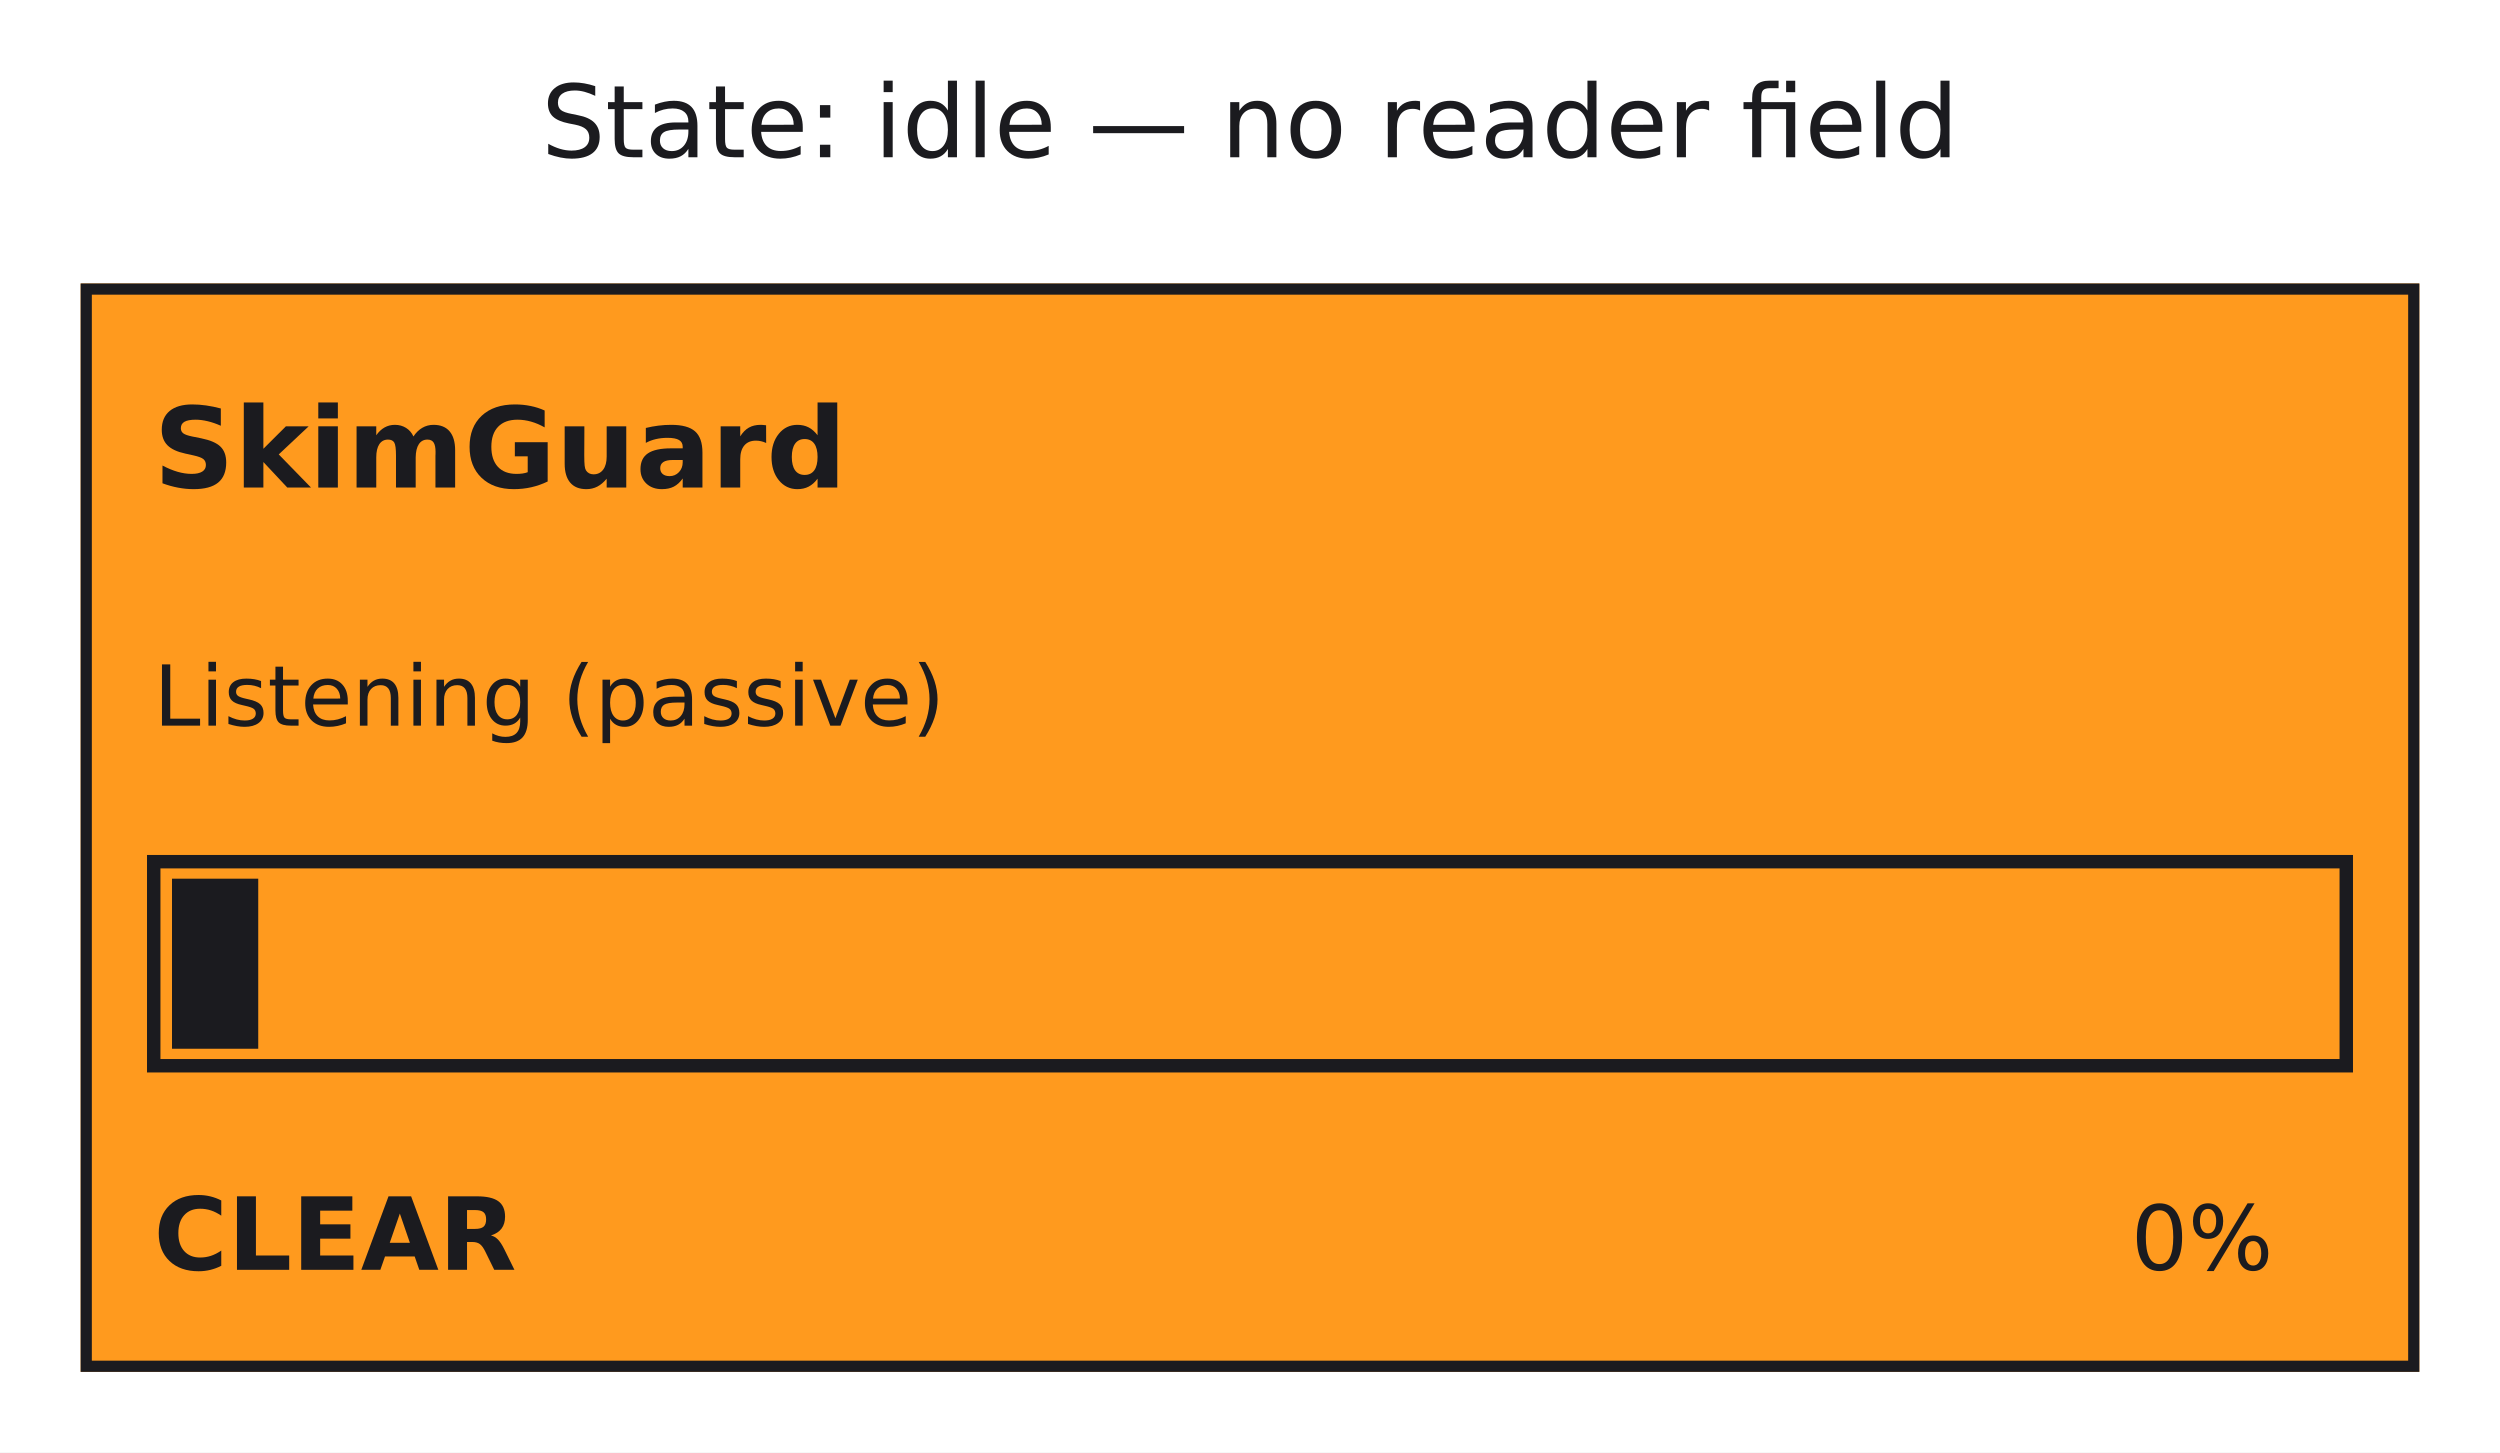
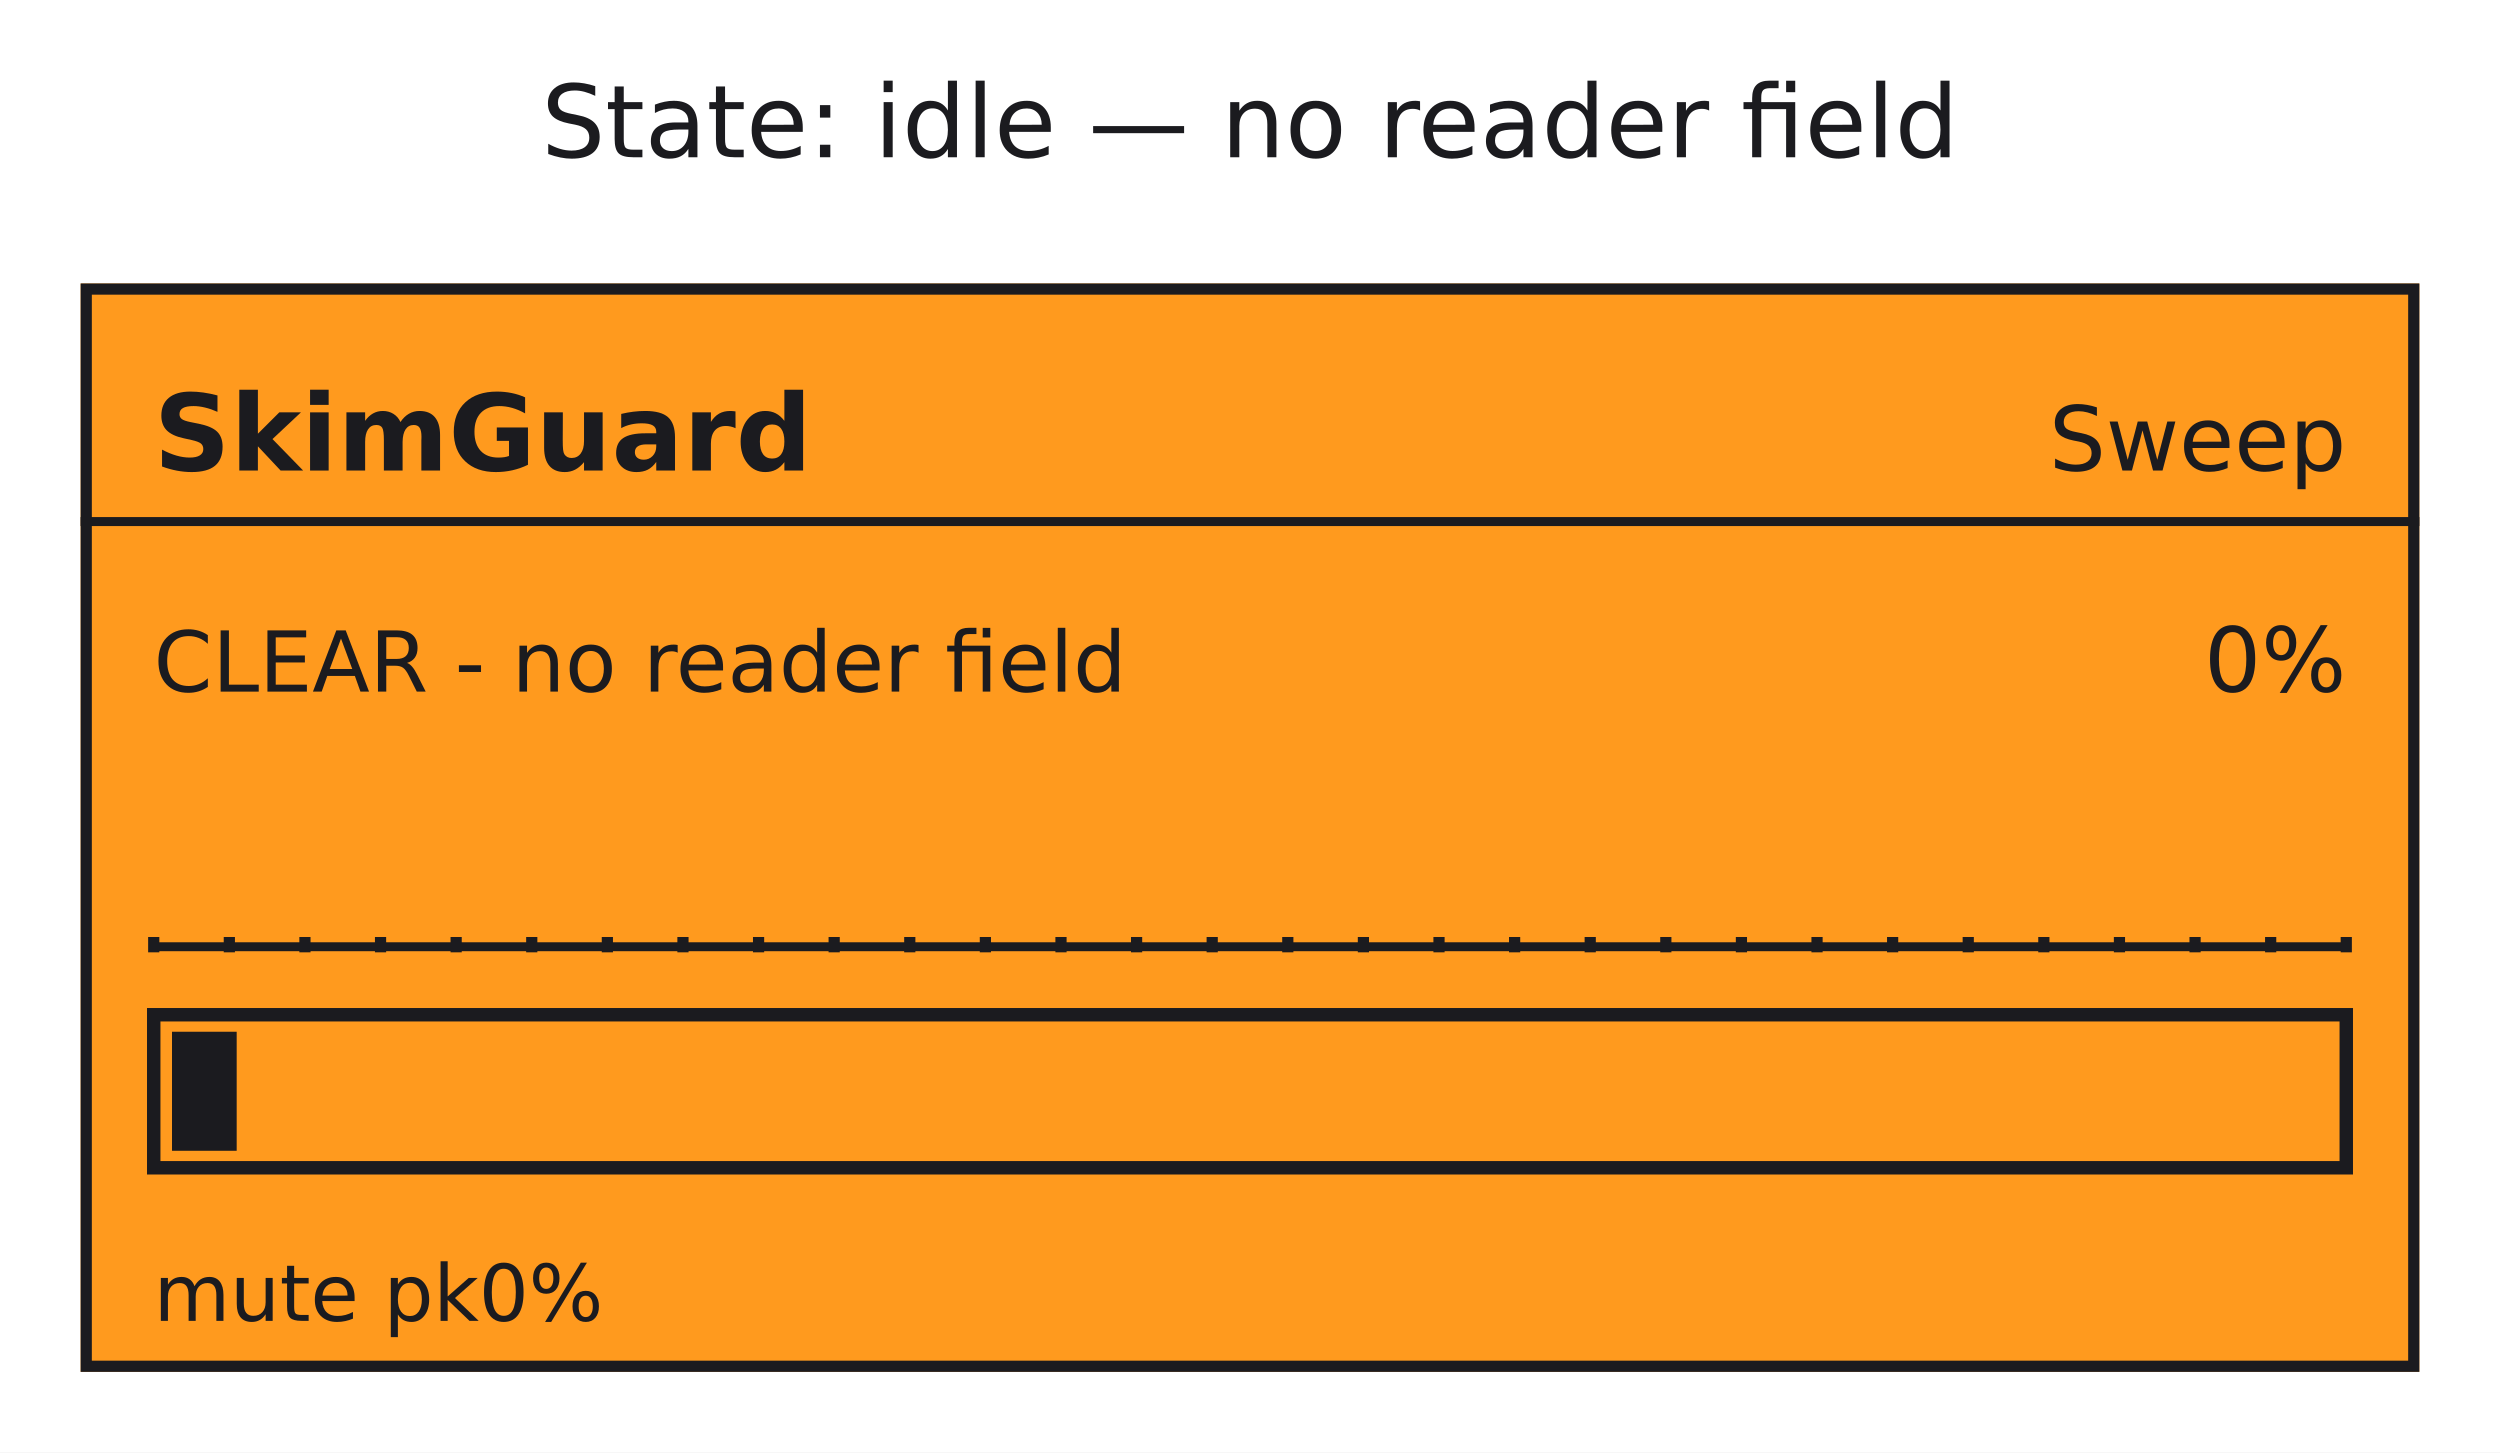
<svg xmlns="http://www.w3.org/2000/svg" xmlns:xlink="http://www.w3.org/1999/xlink" width="223.2pt" height="129.679pt" viewBox="0 0 223.2 129.679" version="1.1">
  <defs>
    <style type="text/css">*{stroke-linejoin: round; stroke-linecap: butt}</style>
  </defs>
  <g id="figure_1">
    <g id="patch_1">
      <path d="M 0 129.679  L 223.2 129.679  L 223.2 0  L 0 0  z " style="fill: #ffffff" />
    </g>
    <g id="axes_1">
      <g id="patch_2">
-         <path d="M 7.2 25.31  L 216 25.31  L 216 122.479  L 7.2 122.479  z " clip-path="url(#pcd842c5cf5)" style="fill: #ff9a1e; stroke: #1b1b1f; stroke-width: 2; stroke-linejoin: miter" />
+         <path d="M 7.2 25.31  L 216 25.31  L 216 122.479  L 7.2 122.479  z " clip-path="url(#p4e2ae92b55)" style="fill: #ff9a1e; stroke: #1b1b1f; stroke-width: 2; stroke-linejoin: miter" />
      </g>
      <g id="patch_3">
-         <path d="M 13.725 76.931  L 209.475 76.931  L 209.475 95.15  L 13.725 95.15  L 13.725 76.931  z " clip-path="url(#pcd842c5cf5)" style="fill: none; stroke: #1b1b1f; stroke-width: 1.2; stroke-linejoin: miter" />
+         <path d="M 13.725 90.596  L 209.475 90.596  L 209.475 104.26  L 13.725 104.26  L 13.725 90.596  z " clip-path="url(#p4e2ae92b55)" style="fill: none; stroke: #1b1b1f; stroke-width: 1.2; stroke-linejoin: miter" />
      </g>
      <g id="patch_4">
-         <path d="M 15.356 78.449  L 23.056 78.449  L 23.056 93.632  L 15.356 93.632  z " clip-path="url(#pcd842c5cf5)" style="fill: #1b1b1f" />
+         <path d="M 15.356 92.114  L 21.131 92.114  L 21.131 102.742  L 15.356 102.742  z " clip-path="url(#p4e2ae92b55)" style="fill: #1b1b1f" />
+       </g>
+       <g id="line2d_1">
+         <path d="M 7.2 46.566  L 216 46.566  " clip-path="url(#p4e2ae92b55)" style="fill: none; stroke: #1b1b1f; stroke-width: 0.8; stroke-linecap: square" />
+       </g>
+       <g id="line2d_2">
+         <path d="M 13.725 84.523  L 209.475 84.523  " clip-path="url(#p4e2ae92b55)" style="fill: none; stroke: #1b1b1f; stroke-width: 0.8; stroke-linecap: square" />
+       </g>
+       <g id="line2d_3">
+         <path d="M 13.725 84.523  L 13.725 84.158  " clip-path="url(#p4e2ae92b55)" style="fill: none; stroke: #1b1b1f; stroke-linecap: square" />
+       </g>
+       <g id="line2d_4">
+         <path d="M 20.475 84.523  L 20.475 84.158  " clip-path="url(#p4e2ae92b55)" style="fill: none; stroke: #1b1b1f; stroke-linecap: square" />
+       </g>
+       <g id="line2d_5">
+         <path d="M 27.225 84.523  L 27.225 84.158  " clip-path="url(#p4e2ae92b55)" style="fill: none; stroke: #1b1b1f; stroke-linecap: square" />
+       </g>
+       <g id="line2d_6">
+         <path d="M 33.975 84.523  L 33.975 84.158  " clip-path="url(#p4e2ae92b55)" style="fill: none; stroke: #1b1b1f; stroke-linecap: square" />
+       </g>
+       <g id="line2d_7">
+         <path d="M 40.725 84.523  L 40.725 84.158  " clip-path="url(#p4e2ae92b55)" style="fill: none; stroke: #1b1b1f; stroke-linecap: square" />
+       </g>
+       <g id="line2d_8">
+         <path d="M 47.475 84.523  L 47.475 84.158  " clip-path="url(#p4e2ae92b55)" style="fill: none; stroke: #1b1b1f; stroke-linecap: square" />
+       </g>
+       <g id="line2d_9">
+         <path d="M 54.225 84.523  L 54.225 84.158  " clip-path="url(#p4e2ae92b55)" style="fill: none; stroke: #1b1b1f; stroke-linecap: square" />
+       </g>
+       <g id="line2d_10">
+         <path d="M 60.975 84.523  L 60.975 84.158  " clip-path="url(#p4e2ae92b55)" style="fill: none; stroke: #1b1b1f; stroke-linecap: square" />
+       </g>
+       <g id="line2d_11">
+         <path d="M 67.725 84.523  L 67.725 84.158  " clip-path="url(#p4e2ae92b55)" style="fill: none; stroke: #1b1b1f; stroke-linecap: square" />
+       </g>
+       <g id="line2d_12">
+         <path d="M 74.475 84.523  L 74.475 84.158  " clip-path="url(#p4e2ae92b55)" style="fill: none; stroke: #1b1b1f; stroke-linecap: square" />
+       </g>
+       <g id="line2d_13">
+         <path d="M 81.225 84.523  L 81.225 84.158  " clip-path="url(#p4e2ae92b55)" style="fill: none; stroke: #1b1b1f; stroke-linecap: square" />
+       </g>
+       <g id="line2d_14">
+         <path d="M 87.975 84.523  L 87.975 84.158  " clip-path="url(#p4e2ae92b55)" style="fill: none; stroke: #1b1b1f; stroke-linecap: square" />
+       </g>
+       <g id="line2d_15">
+         <path d="M 94.725 84.523  L 94.725 84.158  " clip-path="url(#p4e2ae92b55)" style="fill: none; stroke: #1b1b1f; stroke-linecap: square" />
+       </g>
+       <g id="line2d_16">
+         <path d="M 101.475 84.523  L 101.475 84.158  " clip-path="url(#p4e2ae92b55)" style="fill: none; stroke: #1b1b1f; stroke-linecap: square" />
+       </g>
+       <g id="line2d_17">
+         <path d="M 108.225 84.523  L 108.225 84.158  " clip-path="url(#p4e2ae92b55)" style="fill: none; stroke: #1b1b1f; stroke-linecap: square" />
+       </g>
+       <g id="line2d_18">
+         <path d="M 114.975 84.523  L 114.975 84.158  " clip-path="url(#p4e2ae92b55)" style="fill: none; stroke: #1b1b1f; stroke-linecap: square" />
+       </g>
+       <g id="line2d_19">
+         <path d="M 121.725 84.523  L 121.725 84.158  " clip-path="url(#p4e2ae92b55)" style="fill: none; stroke: #1b1b1f; stroke-linecap: square" />
+       </g>
+       <g id="line2d_20">
+         <path d="M 128.475 84.523  L 128.475 84.158  " clip-path="url(#p4e2ae92b55)" style="fill: none; stroke: #1b1b1f; stroke-linecap: square" />
+       </g>
+       <g id="line2d_21">
+         <path d="M 135.225 84.523  L 135.225 84.158  " clip-path="url(#p4e2ae92b55)" style="fill: none; stroke: #1b1b1f; stroke-linecap: square" />
+       </g>
+       <g id="line2d_22">
+         <path d="M 141.975 84.523  L 141.975 84.158  " clip-path="url(#p4e2ae92b55)" style="fill: none; stroke: #1b1b1f; stroke-linecap: square" />
+       </g>
+       <g id="line2d_23">
+         <path d="M 148.725 84.523  L 148.725 84.158  " clip-path="url(#p4e2ae92b55)" style="fill: none; stroke: #1b1b1f; stroke-linecap: square" />
+       </g>
+       <g id="line2d_24">
+         <path d="M 155.475 84.523  L 155.475 84.158  " clip-path="url(#p4e2ae92b55)" style="fill: none; stroke: #1b1b1f; stroke-linecap: square" />
+       </g>
+       <g id="line2d_25">
+         <path d="M 162.225 84.523  L 162.225 84.158  " clip-path="url(#p4e2ae92b55)" style="fill: none; stroke: #1b1b1f; stroke-linecap: square" />
+       </g>
+       <g id="line2d_26">
+         <path d="M 168.975 84.523  L 168.975 84.158  " clip-path="url(#p4e2ae92b55)" style="fill: none; stroke: #1b1b1f; stroke-linecap: square" />
+       </g>
+       <g id="line2d_27">
+         <path d="M 175.725 84.523  L 175.725 84.158  " clip-path="url(#p4e2ae92b55)" style="fill: none; stroke: #1b1b1f; stroke-linecap: square" />
+       </g>
+       <g id="line2d_28">
+         <path d="M 182.475 84.523  L 182.475 84.158  " clip-path="url(#p4e2ae92b55)" style="fill: none; stroke: #1b1b1f; stroke-linecap: square" />
+       </g>
+       <g id="line2d_29">
+         <path d="M 189.225 84.523  L 189.225 84.158  " clip-path="url(#p4e2ae92b55)" style="fill: none; stroke: #1b1b1f; stroke-linecap: square" />
+       </g>
+       <g id="line2d_30">
+         <path d="M 195.975 84.523  L 195.975 84.158  " clip-path="url(#p4e2ae92b55)" style="fill: none; stroke: #1b1b1f; stroke-linecap: square" />
+       </g>
+       <g id="line2d_31">
+         <path d="M 202.725 84.523  L 202.725 84.158  " clip-path="url(#p4e2ae92b55)" style="fill: none; stroke: #1b1b1f; stroke-linecap: square" />
+       </g>
+       <g id="line2d_32">
+         <path d="M 209.475 84.523  L 209.475 84.158  " clip-path="url(#p4e2ae92b55)" style="fill: none; stroke: #1b1b1f; stroke-linecap: square" />
      </g>
      <g id="text_1">
        <g style="fill: #1b1b1f" transform="translate(48.32719 14.03859) scale(0.09 -0.09)">
          <defs>
            <path id="DejaVuSans-36" d="M 3425 4513  L 3425 3897  Q 3066 4069 2747 4153  Q 2428 4238 2131 4238  Q 1616 4238 1336 4038  Q 1056 3838 1056 3469  Q 1056 3159 1242 3001  Q 1428 2844 1947 2747  L 2328 2669  Q 3034 2534 3370 2195  Q 3706 1856 3706 1288  Q 3706 609 3251 259  Q 2797 -91 1919 -91  Q 1588 -91 1214 -16  Q 841 59 441 206  L 441 856  Q 825 641 1194 531  Q 1563 422 1919 422  Q 2459 422 2753 634  Q 3047 847 3047 1241  Q 3047 1584 2836 1778  Q 2625 1972 2144 2069  L 1759 2144  Q 1053 2284 737 2584  Q 422 2884 422 3419  Q 422 4038 858 4394  Q 1294 4750 2059 4750  Q 2388 4750 2728 4690  Q 3069 4631 3425 4513  z " transform="scale(0.015625)" />
            <path id="DejaVuSans-57" d="M 1172 4494  L 1172 3500  L 2356 3500  L 2356 3053  L 1172 3053  L 1172 1153  Q 1172 725 1289 603  Q 1406 481 1766 481  L 2356 481  L 2356 0  L 1766 0  Q 1100 0 847 248  Q 594 497 594 1153  L 594 3053  L 172 3053  L 172 3500  L 594 3500  L 594 4494  L 1172 4494  z " transform="scale(0.015625)" />
            <path id="DejaVuSans-44" d="M 2194 1759  Q 1497 1759 1228 1600  Q 959 1441 959 1056  Q 959 750 1161 570  Q 1363 391 1709 391  Q 2188 391 2477 730  Q 2766 1069 2766 1631  L 2766 1759  L 2194 1759  z M 3341 1997  L 3341 0  L 2766 0  L 2766 531  Q 2569 213 2275 61  Q 1981 -91 1556 -91  Q 1019 -91 701 211  Q 384 513 384 1019  Q 384 1609 779 1909  Q 1175 2209 1959 2209  L 2766 2209  L 2766 2266  Q 2766 2663 2505 2880  Q 2244 3097 1772 3097  Q 1472 3097 1187 3025  Q 903 2953 641 2809  L 641 3341  Q 956 3463 1253 3523  Q 1550 3584 1831 3584  Q 2591 3584 2966 3190  Q 3341 2797 3341 1997  z " transform="scale(0.015625)" />
            <path id="DejaVuSans-48" d="M 3597 1894  L 3597 1613  L 953 1613  Q 991 1019 1311 708  Q 1631 397 2203 397  Q 2534 397 2845 478  Q 3156 559 3463 722  L 3463 178  Q 3153 47 2828 -22  Q 2503 -91 2169 -91  Q 1331 -91 842 396  Q 353 884 353 1716  Q 353 2575 817 3079  Q 1281 3584 2069 3584  Q 2775 3584 3186 3129  Q 3597 2675 3597 1894  z M 3022 2063  Q 3016 2534 2758 2815  Q 2500 3097 2075 3097  Q 1594 3097 1305 2825  Q 1016 2553 972 2059  L 3022 2063  z " transform="scale(0.015625)" />
            <path id="DejaVuSans-1d" d="M 750 794  L 1409 794  L 1409 0  L 750 0  L 750 794  z M 750 3309  L 1409 3309  L 1409 2516  L 750 2516  L 750 3309  z " transform="scale(0.015625)" />
            <path id="DejaVuSans-3" transform="scale(0.015625)" />
            <path id="DejaVuSans-4c" d="M 603 3500  L 1178 3500  L 1178 0  L 603 0  L 603 3500  z M 603 4863  L 1178 4863  L 1178 4134  L 603 4134  L 603 4863  z " transform="scale(0.015625)" />
            <path id="DejaVuSans-47" d="M 2906 2969  L 2906 4863  L 3481 4863  L 3481 0  L 2906 0  L 2906 525  Q 2725 213 2448 61  Q 2172 -91 1784 -91  Q 1150 -91 751 415  Q 353 922 353 1747  Q 353 2572 751 3078  Q 1150 3584 1784 3584  Q 2172 3584 2448 3432  Q 2725 3281 2906 2969  z M 947 1747  Q 947 1113 1208 752  Q 1469 391 1925 391  Q 2381 391 2643 752  Q 2906 1113 2906 1747  Q 2906 2381 2643 2742  Q 2381 3103 1925 3103  Q 1469 3103 1208 2742  Q 947 2381 947 1747  z " transform="scale(0.015625)" />
            <path id="DejaVuSans-4f" d="M 603 4863  L 1178 4863  L 1178 0  L 603 0  L 603 4863  z " transform="scale(0.015625)" />
            <path id="DejaVuSans-af6" d="M 313 1978  L 6088 1978  L 6088 1528  L 313 1528  L 313 1978  z " transform="scale(0.015625)" />
            <path id="DejaVuSans-51" d="M 3513 2113  L 3513 0  L 2938 0  L 2938 2094  Q 2938 2591 2744 2837  Q 2550 3084 2163 3084  Q 1697 3084 1428 2787  Q 1159 2491 1159 1978  L 1159 0  L 581 0  L 581 3500  L 1159 3500  L 1159 2956  Q 1366 3272 1645 3428  Q 1925 3584 2291 3584  Q 2894 3584 3203 3211  Q 3513 2838 3513 2113  z " transform="scale(0.015625)" />
            <path id="DejaVuSans-52" d="M 1959 3097  Q 1497 3097 1228 2736  Q 959 2375 959 1747  Q 959 1119 1226 758  Q 1494 397 1959 397  Q 2419 397 2687 759  Q 2956 1122 2956 1747  Q 2956 2369 2687 2733  Q 2419 3097 1959 3097  z M 1959 3584  Q 2709 3584 3137 3096  Q 3566 2609 3566 1747  Q 3566 888 3137 398  Q 2709 -91 1959 -91  Q 1206 -91 779 398  Q 353 888 353 1747  Q 353 2609 779 3096  Q 1206 3584 1959 3584  z " transform="scale(0.015625)" />
            <path id="DejaVuSans-55" d="M 2631 2963  Q 2534 3019 2420 3045  Q 2306 3072 2169 3072  Q 1681 3072 1420 2755  Q 1159 2438 1159 1844  L 1159 0  L 581 0  L 581 3500  L 1159 3500  L 1159 2956  Q 1341 3275 1631 3429  Q 1922 3584 2338 3584  Q 2397 3584 2469 3576  Q 2541 3569 2628 3553  L 2631 2963  z " transform="scale(0.015625)" />
            <path id="DejaVuSans-13af" d="M 3431 3500  L 3431 0  L 2853 0  L 2853 3053  L 1275 3053  L 1275 0  L 697 0  L 697 3053  L 147 3053  L 147 3500  L 697 3500  L 697 3744  Q 697 4316 967 4589  Q 1238 4863 1797 4863  L 2375 4863  L 2375 4384  L 1825 4384  Q 1516 4384 1395 4259  Q 1275 4134 1275 3809  L 1275 3500  L 3431 3500  z M 2853 4856  L 3431 4856  L 3431 4128  L 2853 4128  L 2853 4856  z " transform="scale(0.015625)" />
          </defs>
          <use xlink:href="#DejaVuSans-36" />
          <use xlink:href="#DejaVuSans-57" transform="translate(63.48438 0)" />
          <use xlink:href="#DejaVuSans-44" transform="translate(102.6875 0)" />
          <use xlink:href="#DejaVuSans-57" transform="translate(163.9688 0)" />
          <use xlink:href="#DejaVuSans-48" transform="translate(203.1719 0)" />
          <use xlink:href="#DejaVuSans-1d" transform="translate(264.7031 0)" />
          <use xlink:href="#DejaVuSans-3" transform="translate(298.3906 0)" />
          <use xlink:href="#DejaVuSans-4c" transform="translate(330.1719 0)" />
          <use xlink:href="#DejaVuSans-47" transform="translate(357.9531 0)" />
          <use xlink:href="#DejaVuSans-4f" transform="translate(421.4375 0)" />
          <use xlink:href="#DejaVuSans-48" transform="translate(449.2188 0)" />
          <use xlink:href="#DejaVuSans-3" transform="translate(510.75 0)" />
          <use xlink:href="#DejaVuSans-af6" transform="translate(542.5312 0)" />
          <use xlink:href="#DejaVuSans-3" transform="translate(642.5312 0)" />
          <use xlink:href="#DejaVuSans-51" transform="translate(674.3125 0)" />
          <use xlink:href="#DejaVuSans-52" transform="translate(737.6875 0)" />
          <use xlink:href="#DejaVuSans-3" transform="translate(798.875 0)" />
          <use xlink:href="#DejaVuSans-55" transform="translate(830.6562 0)" />
          <use xlink:href="#DejaVuSans-48" transform="translate(869.5625 0)" />
          <use xlink:href="#DejaVuSans-44" transform="translate(931.0938 0)" />
          <use xlink:href="#DejaVuSans-47" transform="translate(992.375 0)" />
          <use xlink:href="#DejaVuSans-48" transform="translate(1055.859 0)" />
          <use xlink:href="#DejaVuSans-55" transform="translate(1117.391 0)" />
          <use xlink:href="#DejaVuSans-3" transform="translate(1158.5 0)" />
          <use xlink:href="#DejaVuSans-13af" transform="translate(1190.281 0)" />
          <use xlink:href="#DejaVuSans-48" transform="translate(1253.266 0)" />
          <use xlink:href="#DejaVuSans-4f" transform="translate(1314.797 0)" />
          <use xlink:href="#DejaVuSans-47" transform="translate(1342.578 0)" />
        </g>
      </g>
      <g id="text_2">
-         <g style="fill: #1b1b1f" transform="translate(13.725 43.52944) scale(0.1 -0.1)">
+         <g style="fill: #1b1b1f" transform="translate(13.725 42.01118) scale(0.095 -0.095)">
          <defs>
            <path id="DejaVuSans-Bold-36" d="M 3834 4519  L 3834 3531  Q 3450 3703 3084 3790  Q 2719 3878 2394 3878  Q 1963 3878 1756 3759  Q 1550 3641 1550 3391  Q 1550 3203 1689 3098  Q 1828 2994 2194 2919  L 2706 2816  Q 3484 2659 3812 2340  Q 4141 2022 4141 1434  Q 4141 663 3683 286  Q 3225 -91 2284 -91  Q 1841 -91 1394 -6  Q 947 78 500 244  L 500 1259  Q 947 1022 1364 901  Q 1781 781 2169 781  Q 2563 781 2772 912  Q 2981 1044 2981 1288  Q 2981 1506 2839 1625  Q 2697 1744 2272 1838  L 1806 1941  Q 1106 2091 782 2419  Q 459 2747 459 3303  Q 459 4000 909 4375  Q 1359 4750 2203 4750  Q 2588 4750 2994 4692  Q 3400 4634 3834 4519  z " transform="scale(0.015625)" />
            <path id="DejaVuSans-Bold-4e" d="M 538 4863  L 1656 4863  L 1656 2216  L 2944 3500  L 4244 3500  L 2534 1894  L 4378 0  L 3022 0  L 1656 1459  L 1656 0  L 538 0  L 538 4863  z " transform="scale(0.015625)" />
            <path id="DejaVuSans-Bold-4c" d="M 538 3500  L 1656 3500  L 1656 0  L 538 0  L 538 3500  z M 538 4863  L 1656 4863  L 1656 3950  L 538 3950  L 538 4863  z " transform="scale(0.015625)" />
            <path id="DejaVuSans-Bold-50" d="M 3781 2919  Q 3994 3244 4286 3414  Q 4578 3584 4928 3584  Q 5531 3584 5847 3212  Q 6163 2841 6163 2131  L 6163 0  L 5038 0  L 5038 1825  Q 5041 1866 5042 1909  Q 5044 1953 5044 2034  Q 5044 2406 4934 2573  Q 4825 2741 4581 2741  Q 4263 2741 4089 2478  Q 3916 2216 3909 1719  L 3909 0  L 2784 0  L 2784 1825  Q 2784 2406 2684 2573  Q 2584 2741 2328 2741  Q 2006 2741 1831 2477  Q 1656 2213 1656 1722  L 1656 0  L 531 0  L 531 3500  L 1656 3500  L 1656 2988  Q 1863 3284 2130 3434  Q 2397 3584 2719 3584  Q 3081 3584 3359 3409  Q 3638 3234 3781 2919  z " transform="scale(0.015625)" />
            <path id="DejaVuSans-Bold-2a" d="M 4781 347  Q 4331 128 3847 18  Q 3363 -91 2847 -91  Q 1681 -91 1000 561  Q 319 1213 319 2328  Q 319 3456 1012 4103  Q 1706 4750 2913 4750  Q 3378 4750 3804 4662  Q 4231 4575 4609 4403  L 4609 3438  Q 4219 3659 3833 3768  Q 3447 3878 3059 3878  Q 2341 3878 1952 3476  Q 1563 3075 1563 2328  Q 1563 1588 1938 1184  Q 2313 781 3003 781  Q 3191 781 3352 804  Q 3513 828 3641 878  L 3641 1784  L 2906 1784  L 2906 2591  L 4781 2591  L 4781 347  z " transform="scale(0.015625)" />
            <path id="DejaVuSans-Bold-58" d="M 500 1363  L 500 3500  L 1625 3500  L 1625 3150  Q 1625 2866 1622 2436  Q 1619 2006 1619 1863  Q 1619 1441 1641 1255  Q 1663 1069 1716 984  Q 1784 875 1895 815  Q 2006 756 2150 756  Q 2500 756 2700 1025  Q 2900 1294 2900 1772  L 2900 3500  L 4019 3500  L 4019 0  L 2900 0  L 2900 506  Q 2647 200 2364 54  Q 2081 -91 1741 -91  Q 1134 -91 817 281  Q 500 653 500 1363  z " transform="scale(0.015625)" />
            <path id="DejaVuSans-Bold-44" d="M 2106 1575  Q 1756 1575 1579 1456  Q 1403 1338 1403 1106  Q 1403 894 1545 773  Q 1688 653 1941 653  Q 2256 653 2472 879  Q 2688 1106 2688 1447  L 2688 1575  L 2106 1575  z M 3816 1997  L 3816 0  L 2688 0  L 2688 519  Q 2463 200 2181 54  Q 1900 -91 1497 -91  Q 953 -91 614 226  Q 275 544 275 1050  Q 275 1666 698 1953  Q 1122 2241 2028 2241  L 2688 2241  L 2688 2328  Q 2688 2594 2478 2717  Q 2269 2841 1825 2841  Q 1466 2841 1156 2769  Q 847 2697 581 2553  L 581 3406  Q 941 3494 1303 3539  Q 1666 3584 2028 3584  Q 2975 3584 3395 3211  Q 3816 2838 3816 1997  z " transform="scale(0.015625)" />
            <path id="DejaVuSans-Bold-55" d="M 3138 2547  Q 2991 2616 2845 2648  Q 2700 2681 2553 2681  Q 2122 2681 1889 2404  Q 1656 2128 1656 1613  L 1656 0  L 538 0  L 538 3500  L 1656 3500  L 1656 2925  Q 1872 3269 2151 3426  Q 2431 3584 2822 3584  Q 2878 3584 2943 3579  Q 3009 3575 3134 3559  L 3138 2547  z " transform="scale(0.015625)" />
            <path id="DejaVuSans-Bold-47" d="M 2919 2988  L 2919 4863  L 4044 4863  L 4044 0  L 2919 0  L 2919 506  Q 2688 197 2409 53  Q 2131 -91 1766 -91  Q 1119 -91 703 423  Q 288 938 288 1747  Q 288 2556 703 3070  Q 1119 3584 1766 3584  Q 2128 3584 2408 3439  Q 2688 3294 2919 2988  z M 2181 722  Q 2541 722 2730 984  Q 2919 1247 2919 1747  Q 2919 2247 2730 2509  Q 2541 2772 2181 2772  Q 1825 2772 1636 2509  Q 1447 2247 1447 1747  Q 1447 1247 1636 984  Q 1825 722 2181 722  z " transform="scale(0.015625)" />
          </defs>
          <use xlink:href="#DejaVuSans-Bold-36" />
          <use xlink:href="#DejaVuSans-Bold-4e" transform="translate(72.01562 0)" />
          <use xlink:href="#DejaVuSans-Bold-4c" transform="translate(138.5156 0)" />
          <use xlink:href="#DejaVuSans-Bold-50" transform="translate(172.7969 0)" />
          <use xlink:href="#DejaVuSans-Bold-2a" transform="translate(277 0)" />
          <use xlink:href="#DejaVuSans-Bold-58" transform="translate(359.0781 0)" />
          <use xlink:href="#DejaVuSans-Bold-44" transform="translate(430.2656 0)" />
          <use xlink:href="#DejaVuSans-Bold-55" transform="translate(497.75 0)" />
          <use xlink:href="#DejaVuSans-Bold-47" transform="translate(547.0625 0)" />
        </g>
      </g>
      <g id="text_3">
-         <g style="fill: #1b1b1f" transform="translate(13.725 64.78513) scale(0.075 -0.075)">
-           <defs>
+         <g style="fill: #1b1b1f" transform="translate(182.93 42.01118) scale(0.08 -0.08)">
+           <defs>
+             <path id="DejaVuSans-5a" d="M 269 3500  L 844 3500  L 1563 769  L 2278 3500  L 2956 3500  L 3675 769  L 4391 3500  L 4966 3500  L 4050 0  L 3372 0  L 2619 2869  L 1863 0  L 1184 0  L 269 3500  z " transform="scale(0.015625)" />
+             <path id="DejaVuSans-53" d="M 1159 525  L 1159 -1331  L 581 -1331  L 581 3500  L 1159 3500  L 1159 2969  Q 1341 3281 1617 3432  Q 1894 3584 2278 3584  Q 2916 3584 3314 3078  Q 3713 2572 3713 1747  Q 3713 922 3314 415  Q 2916 -91 2278 -91  Q 1894 -91 1617 61  Q 1341 213 1159 525  z M 3116 1747  Q 3116 2381 2855 2742  Q 2594 3103 2138 3103  Q 1681 3103 1420 2742  Q 1159 2381 1159 1747  Q 1159 1113 1420 752  Q 1681 391 2138 391  Q 2594 391 2855 752  Q 3116 1113 3116 1747  z " transform="scale(0.015625)" />
+           </defs>
+           <use xlink:href="#DejaVuSans-36" />
+           <use xlink:href="#DejaVuSans-5a" transform="translate(63.48438 0)" />
+           <use xlink:href="#DejaVuSans-48" transform="translate(145.2656 0)" />
+           <use xlink:href="#DejaVuSans-48" transform="translate(206.7969 0)" />
+           <use xlink:href="#DejaVuSans-53" transform="translate(268.3281 0)" />
+         </g>
+       </g>
+       <g id="text_4">
+         <g style="fill: #1b1b1f" transform="translate(13.725 61.7486) scale(0.075 -0.075)">
+           <defs>
+             <path id="DejaVuSans-26" d="M 4122 4306  L 4122 3641  Q 3803 3938 3442 4084  Q 3081 4231 2675 4231  Q 1875 4231 1450 3742  Q 1025 3253 1025 2328  Q 1025 1406 1450 917  Q 1875 428 2675 428  Q 3081 428 3442 575  Q 3803 722 4122 1019  L 4122 359  Q 3791 134 3420 21  Q 3050 -91 2638 -91  Q 1578 -91 968 557  Q 359 1206 359 2328  Q 359 3453 968 4101  Q 1578 4750 2638 4750  Q 3056 4750 3426 4639  Q 3797 4528 4122 4306  z " transform="scale(0.015625)" />
            <path id="DejaVuSans-2f" d="M 628 4666  L 1259 4666  L 1259 531  L 3531 531  L 3531 0  L 628 0  L 628 4666  z " transform="scale(0.015625)" />
-             <path id="DejaVuSans-56" d="M 2834 3397  L 2834 2853  Q 2591 2978 2328 3040  Q 2066 3103 1784 3103  Q 1356 3103 1142 2972  Q 928 2841 928 2578  Q 928 2378 1081 2264  Q 1234 2150 1697 2047  L 1894 2003  Q 2506 1872 2764 1633  Q 3022 1394 3022 966  Q 3022 478 2636 193  Q 2250 -91 1575 -91  Q 1294 -91 989 -36  Q 684 19 347 128  L 347 722  Q 666 556 975 473  Q 1284 391 1588 391  Q 1994 391 2212 530  Q 2431 669 2431 922  Q 2431 1156 2273 1281  Q 2116 1406 1581 1522  L 1381 1569  Q 847 1681 609 1914  Q 372 2147 372 2553  Q 372 3047 722 3315  Q 1072 3584 1716 3584  Q 2034 3584 2315 3537  Q 2597 3491 2834 3397  z " transform="scale(0.015625)" />
-             <path id="DejaVuSans-4a" d="M 2906 1791  Q 2906 2416 2648 2759  Q 2391 3103 1925 3103  Q 1463 3103 1205 2759  Q 947 2416 947 1791  Q 947 1169 1205 825  Q 1463 481 1925 481  Q 2391 481 2648 825  Q 2906 1169 2906 1791  z M 3481 434  Q 3481 -459 3084 -895  Q 2688 -1331 1869 -1331  Q 1566 -1331 1297 -1286  Q 1028 -1241 775 -1147  L 775 -588  Q 1028 -725 1275 -790  Q 1522 -856 1778 -856  Q 2344 -856 2625 -561  Q 2906 -266 2906 331  L 2906 616  Q 2728 306 2450 153  Q 2172 0 1784 0  Q 1141 0 747 490  Q 353 981 353 1791  Q 353 2603 747 3093  Q 1141 3584 1784 3584  Q 2172 3584 2450 3431  Q 2728 3278 2906 2969  L 2906 3500  L 3481 3500  L 3481 434  z " transform="scale(0.015625)" />
-             <path id="DejaVuSans-b" d="M 1984 4856  Q 1566 4138 1362 3434  Q 1159 2731 1159 2009  Q 1159 1288 1364 580  Q 1569 -128 1984 -844  L 1484 -844  Q 1016 -109 783 600  Q 550 1309 550 2009  Q 550 2706 781 3412  Q 1013 4119 1484 4856  L 1984 4856  z " transform="scale(0.015625)" />
-             <path id="DejaVuSans-53" d="M 1159 525  L 1159 -1331  L 581 -1331  L 581 3500  L 1159 3500  L 1159 2969  Q 1341 3281 1617 3432  Q 1894 3584 2278 3584  Q 2916 3584 3314 3078  Q 3713 2572 3713 1747  Q 3713 922 3314 415  Q 2916 -91 2278 -91  Q 1894 -91 1617 61  Q 1341 213 1159 525  z M 3116 1747  Q 3116 2381 2855 2742  Q 2594 3103 2138 3103  Q 1681 3103 1420 2742  Q 1159 2381 1159 1747  Q 1159 1113 1420 752  Q 1681 391 2138 391  Q 2594 391 2855 752  Q 3116 1113 3116 1747  z " transform="scale(0.015625)" />
-             <path id="DejaVuSans-59" d="M 191 3500  L 800 3500  L 1894 563  L 2988 3500  L 3597 3500  L 2284 0  L 1503 0  L 191 3500  z " transform="scale(0.015625)" />
-             <path id="DejaVuSans-c" d="M 513 4856  L 1013 4856  Q 1481 4119 1714 3412  Q 1947 2706 1947 2009  Q 1947 1309 1714 600  Q 1481 -109 1013 -844  L 513 -844  Q 928 -128 1133 580  Q 1338 1288 1338 2009  Q 1338 2731 1133 3434  Q 928 4138 513 4856  z " transform="scale(0.015625)" />
-           </defs>
-           <use xlink:href="#DejaVuSans-2f" />
-           <use xlink:href="#DejaVuSans-4c" transform="translate(55.71875 0)" />
-           <use xlink:href="#DejaVuSans-56" transform="translate(83.5 0)" />
-           <use xlink:href="#DejaVuSans-57" transform="translate(135.5938 0)" />
-           <use xlink:href="#DejaVuSans-48" transform="translate(174.7969 0)" />
-           <use xlink:href="#DejaVuSans-51" transform="translate(236.3281 0)" />
-           <use xlink:href="#DejaVuSans-4c" transform="translate(299.7031 0)" />
-           <use xlink:href="#DejaVuSans-51" transform="translate(327.4844 0)" />
-           <use xlink:href="#DejaVuSans-4a" transform="translate(390.8594 0)" />
-           <use xlink:href="#DejaVuSans-3" transform="translate(454.3438 0)" />
-           <use xlink:href="#DejaVuSans-b" transform="translate(486.125 0)" />
-           <use xlink:href="#DejaVuSans-53" transform="translate(525.1406 0)" />
-           <use xlink:href="#DejaVuSans-44" transform="translate(588.625 0)" />
-           <use xlink:href="#DejaVuSans-56" transform="translate(649.9062 0)" />
-           <use xlink:href="#DejaVuSans-56" transform="translate(702 0)" />
-           <use xlink:href="#DejaVuSans-4c" transform="translate(754.0938 0)" />
-           <use xlink:href="#DejaVuSans-59" transform="translate(781.875 0)" />
-           <use xlink:href="#DejaVuSans-48" transform="translate(841.0625 0)" />
-           <use xlink:href="#DejaVuSans-c" transform="translate(902.5938 0)" />
-         </g>
-       </g>
-       <g id="text_4">
-         <g style="fill: #1b1b1f" transform="translate(13.725 113.3696) scale(0.09 -0.09)">
-           <defs>
-             <path id="DejaVuSans-Bold-26" d="M 4288 256  Q 3956 84 3597 -3  Q 3238 -91 2847 -91  Q 1681 -91 1000 561  Q 319 1213 319 2328  Q 319 3447 1000 4098  Q 1681 4750 2847 4750  Q 3238 4750 3597 4662  Q 3956 4575 4288 4403  L 4288 3438  Q 3953 3666 3628 3772  Q 3303 3878 2944 3878  Q 2300 3878 1931 3465  Q 1563 3053 1563 2328  Q 1563 1606 1931 1193  Q 2300 781 2944 781  Q 3303 781 3628 887  Q 3953 994 4288 1222  L 4288 256  z " transform="scale(0.015625)" />
-             <path id="DejaVuSans-Bold-2f" d="M 588 4666  L 1791 4666  L 1791 909  L 3903 909  L 3903 0  L 588 0  L 588 4666  z " transform="scale(0.015625)" />
-             <path id="DejaVuSans-Bold-28" d="M 588 4666  L 3834 4666  L 3834 3756  L 1791 3756  L 1791 2888  L 3713 2888  L 3713 1978  L 1791 1978  L 1791 909  L 3903 909  L 3903 0  L 588 0  L 588 4666  z " transform="scale(0.015625)" />
-             <path id="DejaVuSans-Bold-24" d="M 3419 850  L 1538 850  L 1241 0  L 31 0  L 1759 4666  L 3194 4666  L 4922 0  L 3713 0  L 3419 850  z M 1838 1716  L 3116 1716  L 2478 3572  L 1838 1716  z " transform="scale(0.015625)" />
-             <path id="DejaVuSans-Bold-35" d="M 2297 2597  Q 2675 2597 2839 2737  Q 3003 2878 3003 3200  Q 3003 3519 2839 3656  Q 2675 3794 2297 3794  L 1791 3794  L 1791 2597  L 2297 2597  z M 1791 1766  L 1791 0  L 588 0  L 588 4666  L 2425 4666  Q 3347 4666 3776 4356  Q 4206 4047 4206 3378  Q 4206 2916 3982 2619  Q 3759 2322 3309 2181  Q 3556 2125 3751 1926  Q 3947 1728 4147 1325  L 4800 0  L 3519 0  L 2950 1159  Q 2778 1509 2601 1637  Q 2425 1766 2131 1766  L 1791 1766  z " transform="scale(0.015625)" />
-           </defs>
-           <use xlink:href="#DejaVuSans-Bold-26" />
-           <use xlink:href="#DejaVuSans-Bold-2f" transform="translate(73.39062 0)" />
-           <use xlink:href="#DejaVuSans-Bold-28" transform="translate(137.1094 0)" />
-           <use xlink:href="#DejaVuSans-Bold-24" transform="translate(205.4219 0)" />
-           <use xlink:href="#DejaVuSans-Bold-35" transform="translate(282.8125 0)" />
+             <path id="DejaVuSans-28" d="M 628 4666  L 3578 4666  L 3578 4134  L 1259 4134  L 1259 2753  L 3481 2753  L 3481 2222  L 1259 2222  L 1259 531  L 3634 531  L 3634 0  L 628 0  L 628 4666  z " transform="scale(0.015625)" />
+             <path id="DejaVuSans-24" d="M 2188 4044  L 1331 1722  L 3047 1722  L 2188 4044  z M 1831 4666  L 2547 4666  L 4325 0  L 3669 0  L 3244 1197  L 1141 1197  L 716 0  L 50 0  L 1831 4666  z " transform="scale(0.015625)" />
+             <path id="DejaVuSans-35" d="M 2841 2188  Q 3044 2119 3236 1894  Q 3428 1669 3622 1275  L 4263 0  L 3584 0  L 2988 1197  Q 2756 1666 2539 1819  Q 2322 1972 1947 1972  L 1259 1972  L 1259 0  L 628 0  L 628 4666  L 2053 4666  Q 2853 4666 3247 4331  Q 3641 3997 3641 3322  Q 3641 2881 3436 2590  Q 3231 2300 2841 2188  z M 1259 4147  L 1259 2491  L 2053 2491  Q 2509 2491 2742 2702  Q 2975 2913 2975 3322  Q 2975 3731 2742 3939  Q 2509 4147 2053 4147  L 1259 4147  z " transform="scale(0.015625)" />
+             <path id="DejaVuSans-10" d="M 313 2009  L 1997 2009  L 1997 1497  L 313 1497  L 313 2009  z " transform="scale(0.015625)" />
+           </defs>
+           <use xlink:href="#DejaVuSans-26" />
+           <use xlink:href="#DejaVuSans-2f" transform="translate(69.82812 0)" />
+           <use xlink:href="#DejaVuSans-28" transform="translate(125.5469 0)" />
+           <use xlink:href="#DejaVuSans-24" transform="translate(188.7344 0)" />
+           <use xlink:href="#DejaVuSans-35" transform="translate(257.1406 0)" />
+           <use xlink:href="#DejaVuSans-3" transform="translate(326.625 0)" />
+           <use xlink:href="#DejaVuSans-10" transform="translate(358.4062 0)" />
+           <use xlink:href="#DejaVuSans-3" transform="translate(394.4844 0)" />
+           <use xlink:href="#DejaVuSans-51" transform="translate(426.2656 0)" />
+           <use xlink:href="#DejaVuSans-52" transform="translate(489.6406 0)" />
+           <use xlink:href="#DejaVuSans-3" transform="translate(550.8281 0)" />
+           <use xlink:href="#DejaVuSans-55" transform="translate(582.6094 0)" />
+           <use xlink:href="#DejaVuSans-48" transform="translate(621.5156 0)" />
+           <use xlink:href="#DejaVuSans-44" transform="translate(683.0469 0)" />
+           <use xlink:href="#DejaVuSans-47" transform="translate(744.3281 0)" />
+           <use xlink:href="#DejaVuSans-48" transform="translate(807.8125 0)" />
+           <use xlink:href="#DejaVuSans-55" transform="translate(869.3438 0)" />
+           <use xlink:href="#DejaVuSans-3" transform="translate(910.4531 0)" />
+           <use xlink:href="#DejaVuSans-13af" transform="translate(942.2344 0)" />
+           <use xlink:href="#DejaVuSans-48" transform="translate(1005.219 0)" />
+           <use xlink:href="#DejaVuSans-4f" transform="translate(1066.75 0)" />
+           <use xlink:href="#DejaVuSans-47" transform="translate(1094.531 0)" />
        </g>
      </g>
      <g id="text_5">
-         <g style="fill: #1b1b1f" transform="translate(190.2587 113.3696) scale(0.08 -0.08)">
+         <g style="fill: #1b1b1f" transform="translate(196.7837 61.7486) scale(0.08 -0.08)">
          <defs>
            <path id="DejaVuSans-13" d="M 2034 4250  Q 1547 4250 1301 3770  Q 1056 3291 1056 2328  Q 1056 1369 1301 889  Q 1547 409 2034 409  Q 2525 409 2770 889  Q 3016 1369 3016 2328  Q 3016 3291 2770 3770  Q 2525 4250 2034 4250  z M 2034 4750  Q 2819 4750 3233 4129  Q 3647 3509 3647 2328  Q 3647 1150 3233 529  Q 2819 -91 2034 -91  Q 1250 -91 836 529  Q 422 1150 422 2328  Q 422 3509 836 4129  Q 1250 4750 2034 4750  z " transform="scale(0.015625)" />
            <path id="DejaVuSans-8" d="M 4653 2053  Q 4381 2053 4226 1822  Q 4072 1591 4072 1178  Q 4072 772 4226 539  Q 4381 306 4653 306  Q 4919 306 5073 539  Q 5228 772 5228 1178  Q 5228 1588 5073 1820  Q 4919 2053 4653 2053  z M 4653 2450  Q 5147 2450 5437 2106  Q 5728 1763 5728 1178  Q 5728 594 5436 251  Q 5144 -91 4653 -91  Q 4153 -91 3862 251  Q 3572 594 3572 1178  Q 3572 1766 3864 2108  Q 4156 2450 4653 2450  z M 1428 4353  Q 1159 4353 1004 4120  Q 850 3888 850 3481  Q 850 3069 1003 2837  Q 1156 2606 1428 2606  Q 1700 2606 1854 2837  Q 2009 3069 2009 3481  Q 2009 3884 1853 4118  Q 1697 4353 1428 4353  z M 4250 4750  L 4750 4750  L 1831 -91  L 1331 -91  L 4250 4750  z M 1428 4750  Q 1922 4750 2215 4408  Q 2509 4066 2509 3481  Q 2509 2891 2217 2550  Q 1925 2209 1428 2209  Q 931 2209 642 2551  Q 353 2894 353 3481  Q 353 4063 643 4406  Q 934 4750 1428 4750  z " transform="scale(0.015625)" />
          </defs>
          <use xlink:href="#DejaVuSans-13" />
          <use xlink:href="#DejaVuSans-8" transform="translate(63.625 0)" />
+         </g>
+       </g>
+       <g id="text_6">
+         <g style="fill: #1b1b1f" transform="translate(13.725 117.9243) scale(0.07 -0.07)">
+           <defs>
+             <path id="DejaVuSans-50" d="M 3328 2828  Q 3544 3216 3844 3400  Q 4144 3584 4550 3584  Q 5097 3584 5394 3201  Q 5691 2819 5691 2113  L 5691 0  L 5113 0  L 5113 2094  Q 5113 2597 4934 2840  Q 4756 3084 4391 3084  Q 3944 3084 3684 2787  Q 3425 2491 3425 1978  L 3425 0  L 2847 0  L 2847 2094  Q 2847 2600 2669 2842  Q 2491 3084 2119 3084  Q 1678 3084 1418 2786  Q 1159 2488 1159 1978  L 1159 0  L 581 0  L 581 3500  L 1159 3500  L 1159 2956  Q 1356 3278 1631 3431  Q 1906 3584 2284 3584  Q 2666 3584 2933 3390  Q 3200 3197 3328 2828  z " transform="scale(0.015625)" />
+             <path id="DejaVuSans-58" d="M 544 1381  L 544 3500  L 1119 3500  L 1119 1403  Q 1119 906 1312 657  Q 1506 409 1894 409  Q 2359 409 2629 706  Q 2900 1003 2900 1516  L 2900 3500  L 3475 3500  L 3475 0  L 2900 0  L 2900 538  Q 2691 219 2414 64  Q 2138 -91 1772 -91  Q 1169 -91 856 284  Q 544 659 544 1381  z M 1991 3584  L 1991 3584  z " transform="scale(0.015625)" />
+             <path id="DejaVuSans-4e" d="M 581 4863  L 1159 4863  L 1159 1991  L 2875 3500  L 3609 3500  L 1753 1863  L 3688 0  L 2938 0  L 1159 1709  L 1159 0  L 581 0  L 581 4863  z " transform="scale(0.015625)" />
+           </defs>
+           <use xlink:href="#DejaVuSans-50" />
+           <use xlink:href="#DejaVuSans-58" transform="translate(97.40625 0)" />
+           <use xlink:href="#DejaVuSans-57" transform="translate(160.7812 0)" />
+           <use xlink:href="#DejaVuSans-48" transform="translate(199.9844 0)" />
+           <use xlink:href="#DejaVuSans-3" transform="translate(261.5156 0)" />
+           <use xlink:href="#DejaVuSans-53" transform="translate(293.2969 0)" />
+           <use xlink:href="#DejaVuSans-4e" transform="translate(356.7812 0)" />
+           <use xlink:href="#DejaVuSans-13" transform="translate(414.6875 0)" />
+           <use xlink:href="#DejaVuSans-8" transform="translate(478.3125 0)" />
        </g>
      </g>
    </g>
  </g>
  <defs>
-     <clipPath id="pcd842c5cf5">
+     <clipPath id="p4e2ae92b55">
      <rect x="7.2" y="25.31" width="208.8" height="97.169" />
    </clipPath>
  </defs>
</svg>
